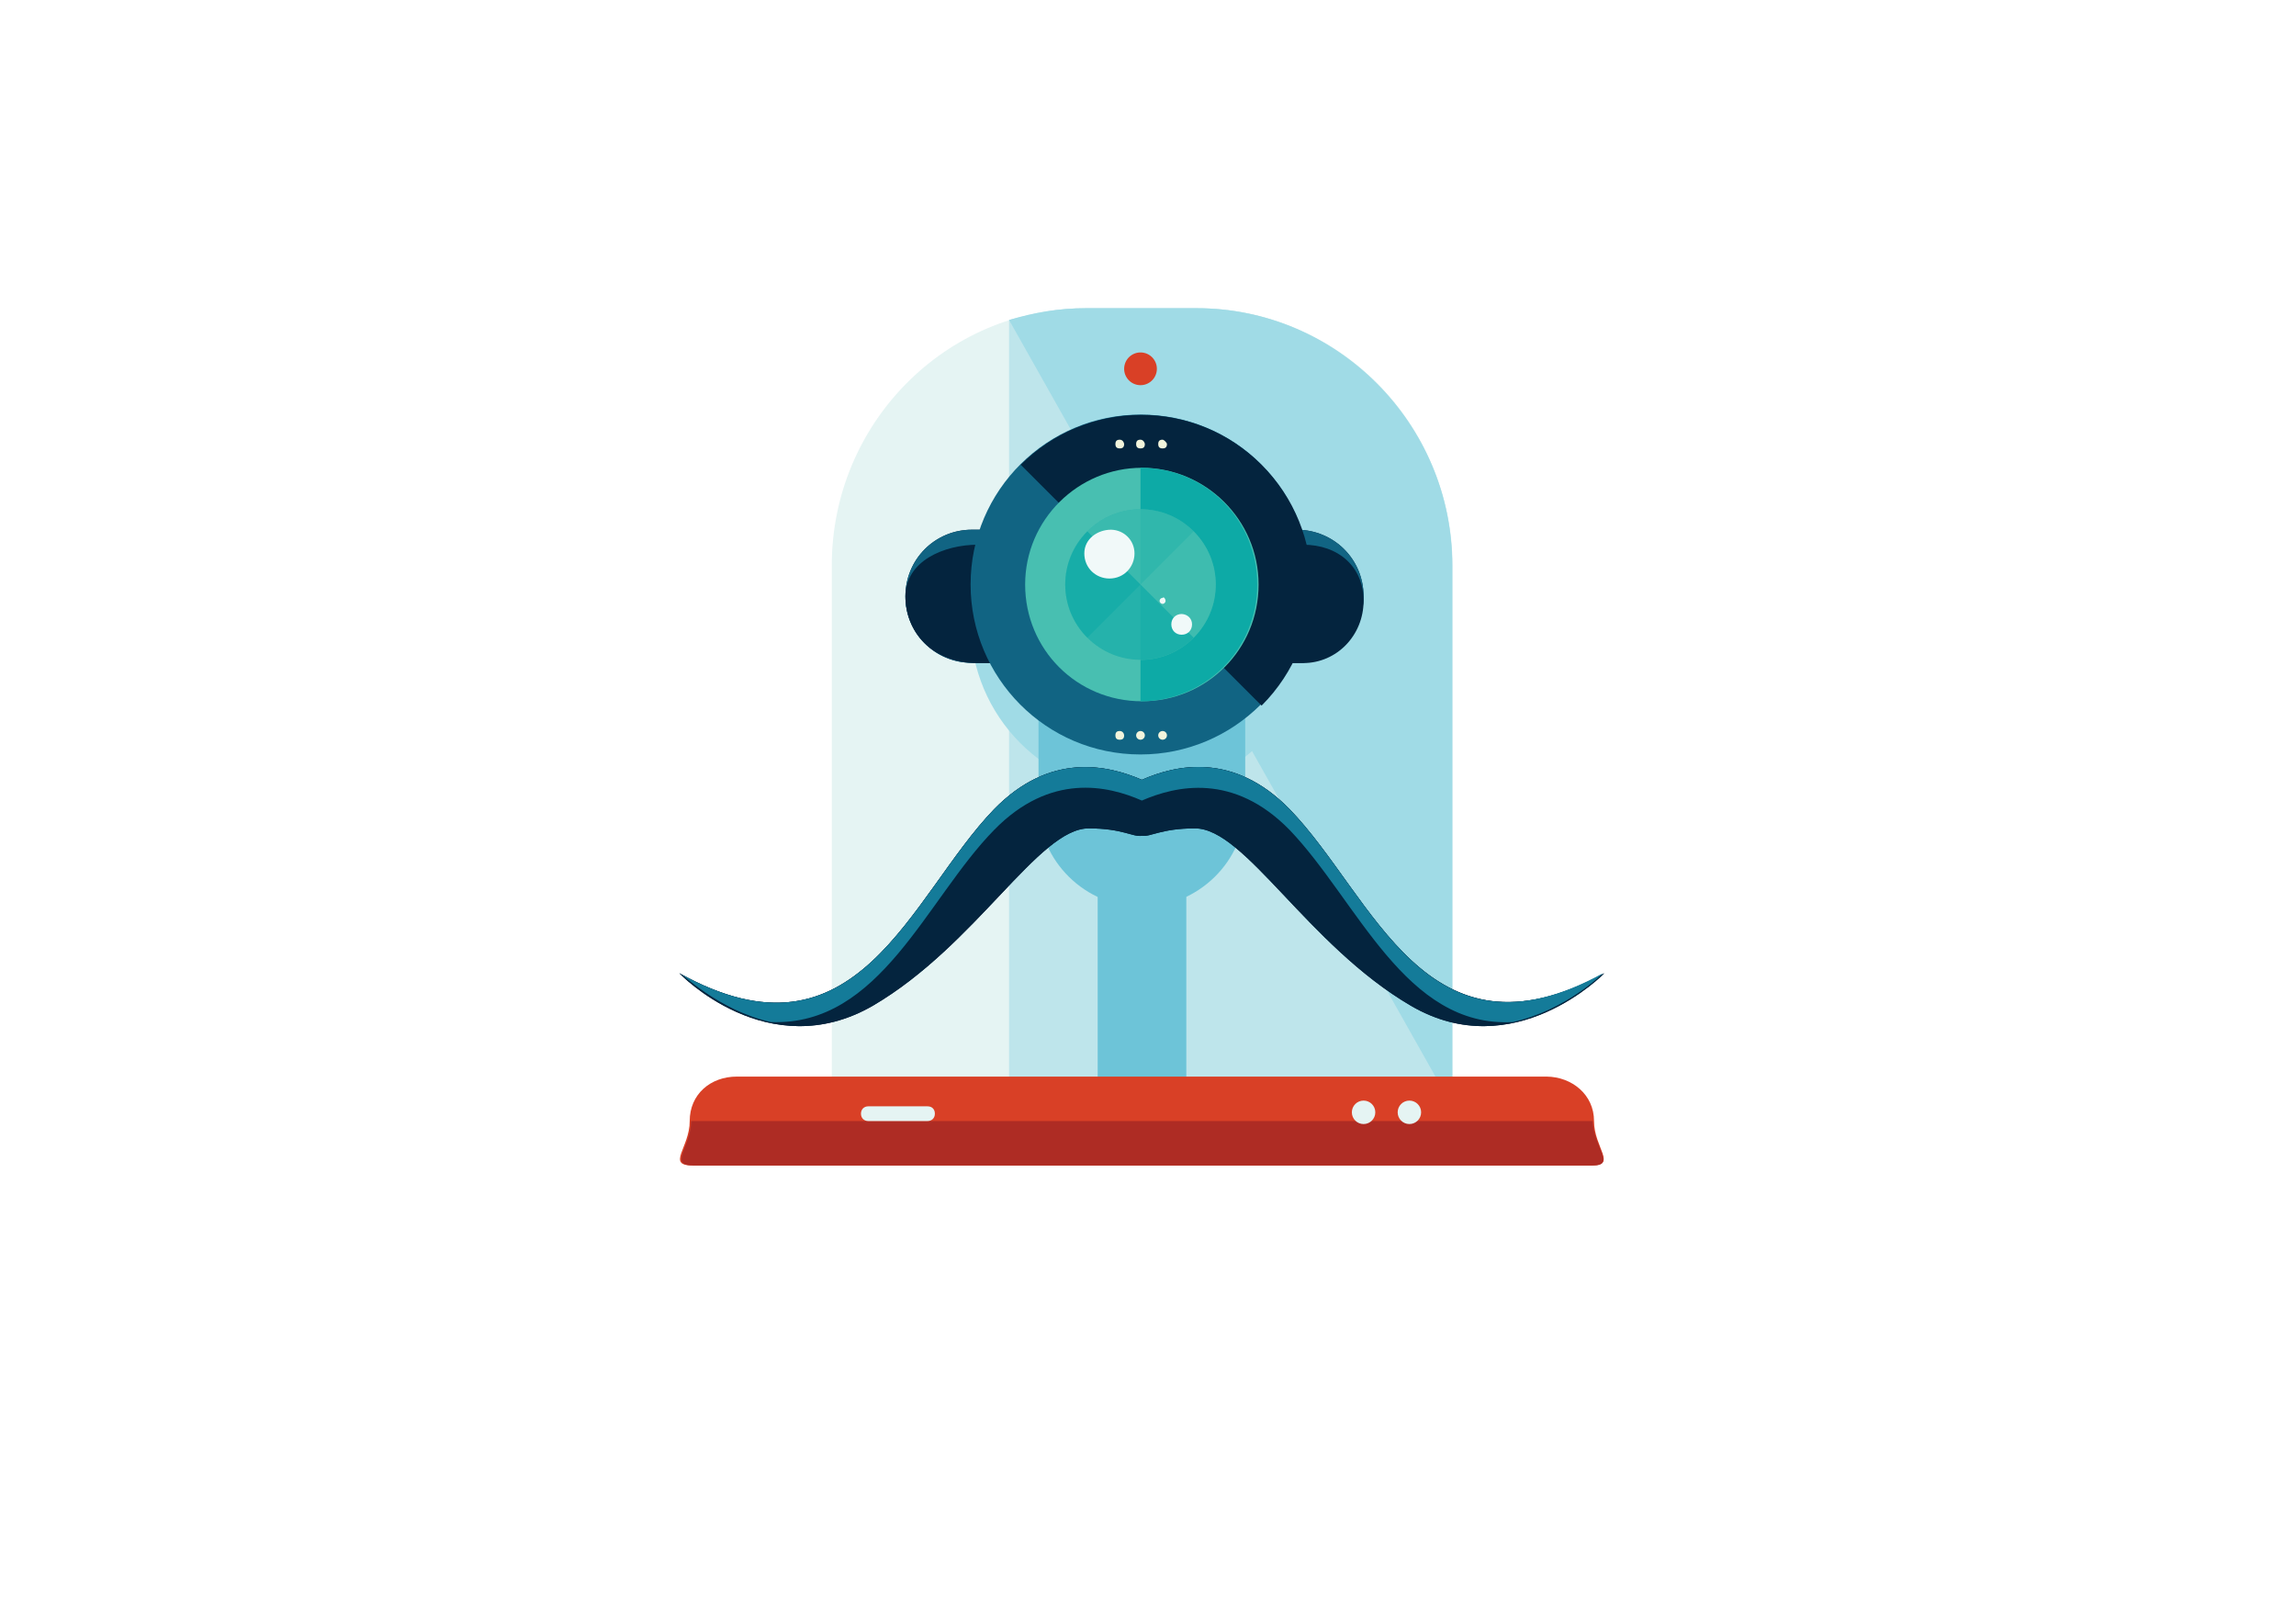
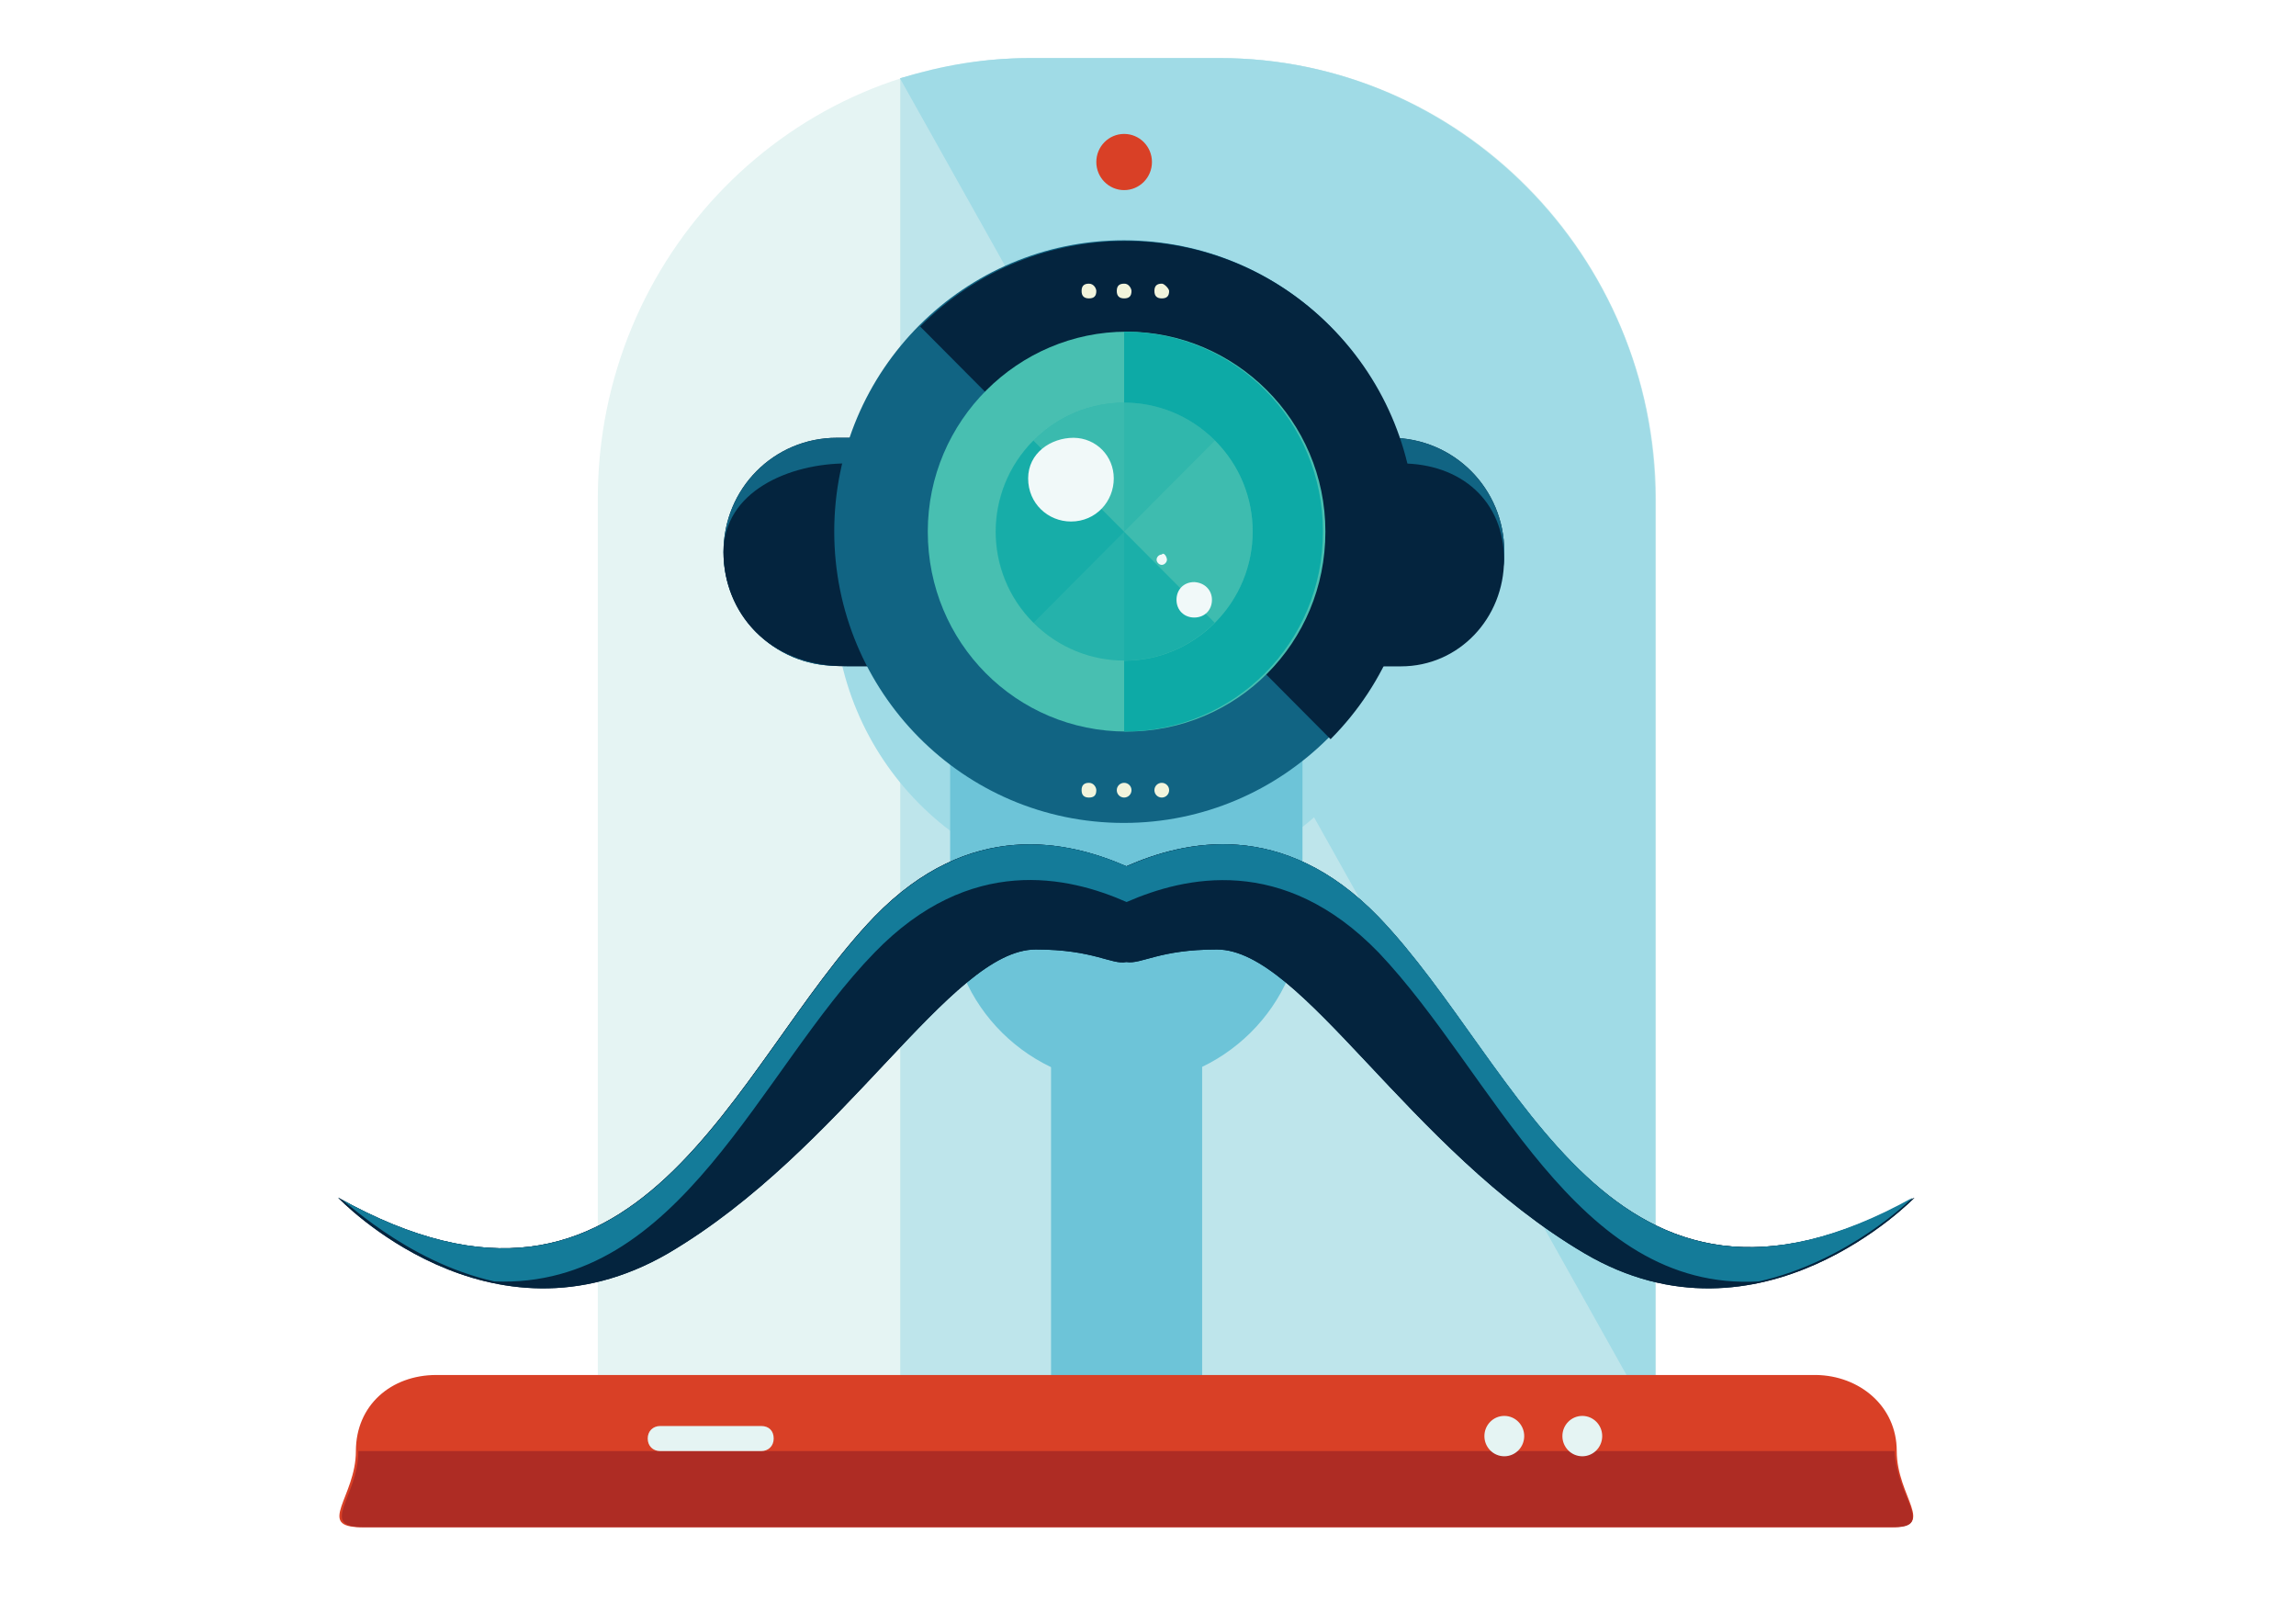
<svg xmlns="http://www.w3.org/2000/svg" version="1.1" id="Layer_1" x="0px" y="0px" viewBox="0 0 841.9 595.3" style="enable-background:new 0 0 841.9 595.3;" xml:space="preserve">
  <style type="text/css">
	.st0{fill:#E5F4F3;}
	.st1{fill:#BEE5EB;}
	.st2{fill:#A0DBE6;}
	.st3{fill:#6DC4D8;}
	.st4{fill:#04243E;}
	.st5{fill:#116483;}
	.st6{fill:#48BFB1;}
	.st7{fill:#0DAAA6;}
	.st8{opacity:0.6;}
	.st9{fill:#F1F9F9;}
	.st10{fill:#F2F4DC;}
	.st11{fill:#D94026;}
	.st12{fill:#147B99;}
	.st13{fill:#AE2C24;}
</style>
  <g>
-     <path class="st0" d="M532.5,405.6V207.3c0-52-41.7-94.3-93.7-94.3h-40.6c-51.5,0-93.2,42.3-93.2,94.3v198.3L532.5,405.6   L532.5,405.6z" />
-     <path class="st1" d="M438.8,113h-40.6c-10.3,0-17.3,1.6-28.2,4.3v288.3h162.6V207.3C532.5,155.3,490.2,113,438.8,113z" />
+     <path class="st0" d="M606.9,522.8V182.9c0-89.1-71.1-161.6-159.7-161.6H378c-87.8,0-158.8,72.5-158.8,161.6v339.8h387.7V522.8z" />
+     <path class="st1" d="M447.3,21.3h-69.2c-17.6,0-29.5,2.7-48,7.4v494.1h277.1V182.9C606.9,93.8,534.9,21.3,447.3,21.3z" />
    <g>
-       <path class="st2" d="M532.5,405.6V207.3c0-52-42.3-94.3-93.7-94.3h-40.6c-10.3,0-19,1.6-28.2,4.3" />
-       <path class="st2" d="M480.5,228.4c0,34.7-28.2,62.3-62.3,62.3c-34.7,0-62.3-28.2-62.3-62.3c0-34.7,28.2-62.3,62.3-62.3    C452.8,166.1,480.5,194.3,480.5,228.4z" />
+       <path class="st2" d="M606.9,522.8V182.9c0-89.1-72.1-161.6-159.7-161.6H378c-17.6,0-32.4,2.7-48,7.4" />
+       <path class="st2" d="M518.3,219.1c0,59.5-48,106.8-106.2,106.8c-59.1,0-106.2-48.3-106.2-106.8c0-59.5,48-106.8,106.2-106.8    C471.1,112.3,518.3,160.6,518.3,219.1z" />
    </g>
    <g>
-       <path class="st3" d="M456.6,295.1c0,20.6-17.3,37.4-37.9,37.4l0,0c-20.6,0-37.9-16.8-37.9-37.4v-73.2c0-20.6,17.3-37.4,37.9-37.4    l0,0c20.6,0,37.9,16.8,37.9,37.4V295.1z" />
-       <rect x="402.5" y="215.9" class="st3" width="32.5" height="189.7" />
+       <path class="st3" d="M477.6,333.4c0,35.3-29.5,64.1-64.6,64.1l0,0c-35.1,0-64.6-28.8-64.6-64.1V207.9c0-35.3,29.5-64.1,64.6-64.1    l0,0c35.1,0,64.6,28.8,64.6,64.1V333.4z" />
+       <rect x="385.4" y="197.7" class="st3" width="55.4" height="325.1" />
    </g>
-     <path class="st4" d="M500,218.6c0,13.5-10.8,24.4-24.4,24.4H356.4c-13.5,0-24.4-10.8-24.4-24.4l0,0c0-13.5,10.8-24.4,24.4-24.4   h119.2C489.2,194.3,500,205.1,500,218.6L500,218.6z" />
-     <path class="st5" d="M500,218.6c0,13.5-10.8,24.4-24.4,24.4H356.4c-13.5,0-24.4-10.8-24.4-24.4l0,0c0-13.5,10.8-24.4,24.4-24.4   h119.2C489.2,194.3,500,205.1,500,218.6L500,218.6z" />
-     <path class="st4" d="M477.8,199.7H358.6c-12.5,0-26.6,6-26.6,19c0,12.5,9.2,24.4,26.6,24.4h119.2c12.5,0,22.2-10.3,22.2-22.8   S490.8,199.7,477.8,199.7z" />
-     <path class="st5" d="M480.5,214.3c0,34.7-28.2,62.3-62.3,62.3c-34.7,0-62.3-28.2-62.3-62.3c0-34.7,28.2-62.3,62.3-62.3   C452.8,152,480.5,179.6,480.5,214.3z" />
-     <path class="st4" d="M374.3,170.4c24.4-24.4,63.9-24.4,88.3,0c24.4,24.4,24.4,63.9,0,88.3" />
-     <path class="st6" d="M461.5,214.3c0,23.8-19,42.8-42.8,42.8s-42.8-19-42.8-42.8s19.5-42.8,42.8-42.8   C442,171.5,461.5,190.5,461.5,214.3z" />
-     <path class="st7" d="M418.2,171.5c23.8,0,42.8,19,42.8,42.8s-19,42.8-42.8,42.8" />
+     <path class="st4" d="M551.6,202.3c0,23.1-18.4,41.8-41.6,41.8H306.9c-23,0-41.6-18.5-41.6-41.8l0,0c0-23.1,18.4-41.8,41.6-41.8H510   C533.2,160.6,551.6,179.2,551.6,202.3L551.6,202.3z" />
+     <path class="st5" d="M551.6,202.3c0,23.1-18.4,41.8-41.6,41.8H306.9c-23,0-41.6-18.5-41.6-41.8l0,0c0-23.1,18.4-41.8,41.6-41.8H510   C533.2,160.6,551.6,179.2,551.6,202.3L551.6,202.3z" />
+     <path class="st4" d="M513.7,169.9H310.6c-21.3,0-45.3,10.3-45.3,32.6c0,21.4,15.7,41.8,45.3,41.8h203.1c21.3,0,37.8-17.7,37.8-39.1   S535.9,169.9,513.7,169.9z" />
+     <path class="st5" d="M518.3,194.9c0,59.5-48,106.8-106.2,106.8c-59.1,0-106.2-48.3-106.2-106.8c0-59.5,48-106.8,106.2-106.8   C471.1,88.2,518.3,135.5,518.3,194.9z" />
+     <path class="st4" d="M337.4,119.7c41.6-41.8,108.9-41.8,150.5,0s41.6,109.5,0,151.3" />
+     <path class="st6" d="M486,194.9c0,40.8-32.4,73.3-72.9,73.3s-72.9-32.6-72.9-73.3s33.2-73.3,72.9-73.3S486,154.1,486,194.9z" />
+     <path class="st7" d="M412.2,121.6c40.6,0,72.9,32.6,72.9,73.3s-32.4,73.3-72.9,73.3" />
    <g class="st8">
-       <path class="st6" d="M398.7,194.8c10.8-10.8,28.2-10.8,39,0c10.8,10.8,10.8,28.2,0,39s-28.2,10.8-39,0    C387.8,223,387.8,205.6,398.7,194.8z" />
-       <path class="st7" d="M398.7,233.8c-10.8-10.8-10.8-28.2,0-39c10.8-10.8,28.2-10.8,39,0" />
+       <path class="st6" d="M379,161.5c18.4-18.5,48-18.5,66.5,0s18.4,48.3,0,66.8s-48,18.5-66.5,0C360.4,209.8,360.4,180,379,161.5z" />
+       <path class="st7" d="M379,228.3c-18.4-18.5-18.4-48.3,0-66.8s48-18.5,66.5,0" />
    </g>
    <g class="st8">
-       <path class="st6" d="M398.7,233.8c-10.8-10.8-10.8-28.2,0-39c10.8-10.8,28.2-10.8,39,0c10.8,10.8,10.8,28.2,0,39    S409.5,244.7,398.7,233.8z" />
-       <path class="st7" d="M437.7,233.8c-10.8,10.8-28.2,10.8-39,0s-10.8-28.2,0-39" />
+       <path class="st6" d="M379,228.3c-18.4-18.5-18.4-48.3,0-66.8s48-18.5,66.5,0s18.4,48.3,0,66.8S397.4,247,379,228.3z" />
+       <path class="st7" d="M445.4,228.3c-18.4,18.5-48,18.5-66.5,0s-18.4-48.3,0-66.8" />
    </g>
    <g>
-       <path class="st9" d="M416,202.9c0,4.9-3.8,9.2-9.2,9.2c-4.9,0-9.2-3.8-9.2-9.2c0-5.4,4.9-8.7,9.8-8.7    C412.2,194.3,416,198.1,416,202.9z" />
-       <path class="st9" d="M427.4,220.3c0,0.5-0.5,1.1-1.1,1.1c-0.5,0-1.1-0.5-1.1-1.1s0.5-1.1,1.1-1.1    C426.8,218.6,427.4,219.7,427.4,220.3z" />
-       <path class="st9" d="M437.1,228.9c0,2.2-1.6,3.8-3.8,3.8c-2.2,0-3.8-1.6-3.8-3.8c0-2.2,1.6-3.8,3.8-3.8    C435.5,225.2,437.1,226.8,437.1,228.9z" />
+       <path class="st9" d="M408.4,175.4c0,8.4-6.5,15.8-15.7,15.8c-8.3,0-15.7-6.5-15.7-15.8s8.3-14.9,16.7-14.9    C402,160.6,408.4,167.2,408.4,175.4z" />
+       <path class="st9" d="M427.9,205.2c0,0.9-0.9,1.9-1.9,1.9c-0.9,0-1.9-0.9-1.9-1.9s0.9-1.9,1.9-1.9    C426.8,202.3,427.9,204.2,427.9,205.2z" />
+       <path class="st9" d="M444.4,219.9c0,3.8-2.7,6.5-6.5,6.5c-3.7,0-6.5-2.7-6.5-6.5s2.7-6.5,6.5-6.5    C441.7,213.6,444.4,216.3,444.4,219.9z" />
    </g>
    <g>
-       <path class="st10" d="M412.2,162.8c0,1.1-0.5,1.6-1.6,1.6s-1.6-0.5-1.6-1.6c0-1.1,0.5-1.6,1.6-1.6S412.2,162.3,412.2,162.8z" />
-       <path class="st10" d="M419.8,162.8c0,1.1-0.5,1.6-1.6,1.6c-1.1,0-1.6-0.5-1.6-1.6c0-1.1,0.5-1.6,1.6-1.6    C419.2,161.2,419.8,162.3,419.8,162.8z" />
-       <path class="st10" d="M427.9,162.8c0,1.1-0.5,1.6-1.6,1.6c-1.1,0-1.6-0.5-1.6-1.6c0-1.1,0.5-1.6,1.6-1.6    C426.8,161.2,427.9,162.3,427.9,162.8z" />
-       <path class="st10" d="M412.2,269.6c0,1.1-0.5,1.6-1.6,1.6s-1.6-0.5-1.6-1.6c0-1.1,0.5-1.6,1.6-1.6S412.2,269,412.2,269.6z" />
-       <circle class="st10" cx="418.2" cy="269.6" r="1.6" />
-       <circle class="st10" cx="426.3" cy="269.6" r="1.6" />
+       <path class="st10" d="M402,106.7c0,1.9-0.9,2.7-2.7,2.7s-2.7-0.9-2.7-2.7c0-1.9,0.9-2.7,2.7-2.7S402,105.8,402,106.7z" />
+       <path class="st10" d="M414.9,106.7c0,1.9-0.9,2.7-2.7,2.7s-2.7-0.9-2.7-2.7c0-1.9,0.9-2.7,2.7-2.7    C413.9,103.9,414.9,105.8,414.9,106.7z" />
+       <path class="st10" d="M428.7,106.7c0,1.9-0.9,2.7-2.7,2.7s-2.7-0.9-2.7-2.7c0-1.9,0.9-2.7,2.7-2.7    C426.8,103.9,428.7,105.8,428.7,106.7z" />
+       <path class="st10" d="M402,289.7c0,1.9-0.9,2.7-2.7,2.7s-2.7-0.9-2.7-2.7s0.9-2.7,2.7-2.7S402,288.7,402,289.7z" />
+       <ellipse class="st10" cx="412.2" cy="289.7" rx="2.7" ry="2.7" />
+       <ellipse class="st10" cx="426" cy="289.7" rx="2.7" ry="2.7" />
    </g>
    <g>
-       <ellipse transform="matrix(0.2298 -0.9732 0.9732 0.2298 190.5237 511.1375)" class="st11" cx="418.2" cy="135.2" rx="6" ry="6" />
-       <path class="st11" d="M584.5,411c0,9.8,8.7,16.3-1.1,16.3H254c-9.8,0-1.1-6.5-1.1-16.3l0,0c0-9.8,7.6-16.3,17.3-16.3h296.9    C576.4,394.8,584.5,401.3,584.5,411L584.5,411z" />
+       <ellipse class="st11" cx="412.2" cy="59.4" rx="10.2" ry="10.3" />
+       <path class="st11" d="M695.5,532c0,16.8,14.8,27.9-1.9,27.9H132.4c-16.7,0-1.9-11.1-1.9-27.9l0,0c0-16.8,12.9-27.9,29.5-27.9    h505.9C681.7,504.3,695.5,515.4,695.5,532L695.5,532z" />
    </g>
-     <path id="SVGCleanerId_0" class="st4" d="M472.9,296.7c-20.6-21.1-41.7-16.3-54.2-10.8c-12.5-5.4-33.6-10.3-54.2,10.8   c-30.9,32-49.9,96.5-115.4,60.1c0,0,32.5,34.1,71,11.9c37.9-22.2,60.7-65,79.1-65c12.5,0,16.3,3.3,19.5,2.7c3.3,0.5,7-2.7,19.5-2.7   c18.4,0,41.2,42.8,79.1,65c37.9,22.2,71-11.9,71-11.9C522.7,392.6,503.8,328.6,472.9,296.7z" />
+     <path id="SVGCleanerId_0" class="st4" d="M505.4,336.1c-35.1-36.2-71.1-27.9-92.4-18.5c-21.3-9.3-57.3-17.7-92.4,18.5   c-52.7,54.8-85,165.4-196.6,103c0,0,55.4,58.4,121,20.4c64.6-38,103.4-111.4,134.8-111.4c21.3,0,27.8,5.7,33.2,4.6   c5.6,0.9,11.9-4.6,33.2-4.6c31.4,0,70.2,73.3,134.8,111.4c64.6,38,121-20.4,121-20.4C590.2,500.5,558,390.8,505.4,336.1z" />
    <g>
-       <path id="SVGCleanerId_0_1_" class="st4" d="M472.9,296.7c-20.6-21.1-41.7-16.3-54.2-10.8c-12.5-5.4-33.6-10.3-54.2,10.8    c-30.9,32-49.9,96.5-115.4,60.1c0,0,32.5,34.1,71,11.9c37.9-22.2,60.7-65,79.1-65c12.5,0,16.3,3.3,19.5,2.7    c3.3,0.5,7-2.7,19.5-2.7c18.4,0,41.2,42.8,79.1,65c37.9,22.2,71-11.9,71-11.9C522.7,392.6,503.8,328.6,472.9,296.7z" />
+       <path id="SVGCleanerId_0_1_" class="st4" d="M505.4,336.1c-35.1-36.2-71.1-27.9-92.4-18.5c-21.3-9.3-57.3-17.7-92.4,18.5    c-52.7,54.8-85,165.4-196.6,103c0,0,55.4,58.4,121,20.4c64.6-38,103.4-111.4,134.8-111.4c21.3,0,27.8,5.7,33.2,4.6    c5.6,0.9,11.9-4.6,33.2-4.6c31.4,0,70.2,73.3,134.8,111.4c64.6,38,121-20.4,121-20.4C590.2,500.5,558,390.8,505.4,336.1z" />
    </g>
-     <path class="st12" d="M282.7,374.7c40.1,1.6,56.9-45,81.8-70.4c20.6-21.1,41.7-16.3,54.2-10.8c12.5-5.4,33.6-10.3,54.2,10.8   c24.9,26,42.3,72.6,81.8,70.4c19.5-4.3,33.1-17.9,33.1-17.9c-65,35.8-84-28.2-114.9-60.1c-20.6-21.1-41.7-16.3-54.2-10.8   c-12.5-5.4-33.6-10.3-54.2,10.8c-30.9,32-49.9,96.5-115.4,60.1C249.6,356.3,263.2,370.4,282.7,374.7z" />
-     <path class="st13" d="M584,411H253.4c0,0,0-0.5,0,0c0,9.8-8.7,16.3,1.1,16.3H584C592.6,427.3,584.5,420.8,584,411   C584.5,410.5,584,411,584,411z" />
+     <path class="st12" d="M181.3,469.8c68.3,2.7,97-77.1,139.4-120.6c35.1-36.2,71.1-27.9,92.4-18.5c21.3-9.3,57.3-17.7,92.4,18.5   c42.4,44.6,72.1,124.4,139.4,120.6c33.2-7.4,56.4-30.7,56.4-30.7c-110.8,61.4-143.1-48.3-195.8-103c-35.1-36.2-71.1-27.9-92.4-18.5   c-21.3-9.3-57.3-17.7-92.4,18.5c-52.7,54.8-85,165.4-196.6,103C124.9,438.3,148.1,462.4,181.3,469.8z" />
+     <path class="st13" d="M694.7,532H131.4c0,0,0-0.9,0,0c0,16.8-14.8,27.9,1.9,27.9h561.4C709.3,559.9,695.5,548.8,694.7,532   C695.5,531.2,694.7,532,694.7,532z" />
    <g>
-       <path class="st0" d="M342.8,408.3c0,1.6-1.1,2.7-2.7,2.7h-21.7c-1.6,0-2.7-1.1-2.7-2.7l0,0c0-1.6,1.1-2.7,2.7-2.7h21.7    C341.8,405.6,342.8,406.7,342.8,408.3L342.8,408.3z" />
-       <circle class="st0" cx="500" cy="407.8" r="4.3" />
-       <circle class="st0" cx="516.8" cy="407.8" r="4.3" />
+       <path class="st0" d="M283.7,527.4c0,2.7-1.9,4.6-4.6,4.6h-37c-2.7,0-4.6-1.9-4.6-4.6l0,0c0-2.7,1.9-4.6,4.6-4.6h37    C282,522.8,283.7,524.6,283.7,527.4L283.7,527.4z" />
+       <ellipse class="st0" cx="551.6" cy="526.5" rx="7.3" ry="7.4" />
+       <ellipse class="st0" cx="580.2" cy="526.5" rx="7.3" ry="7.4" />
    </g>
  </g>
</svg>
